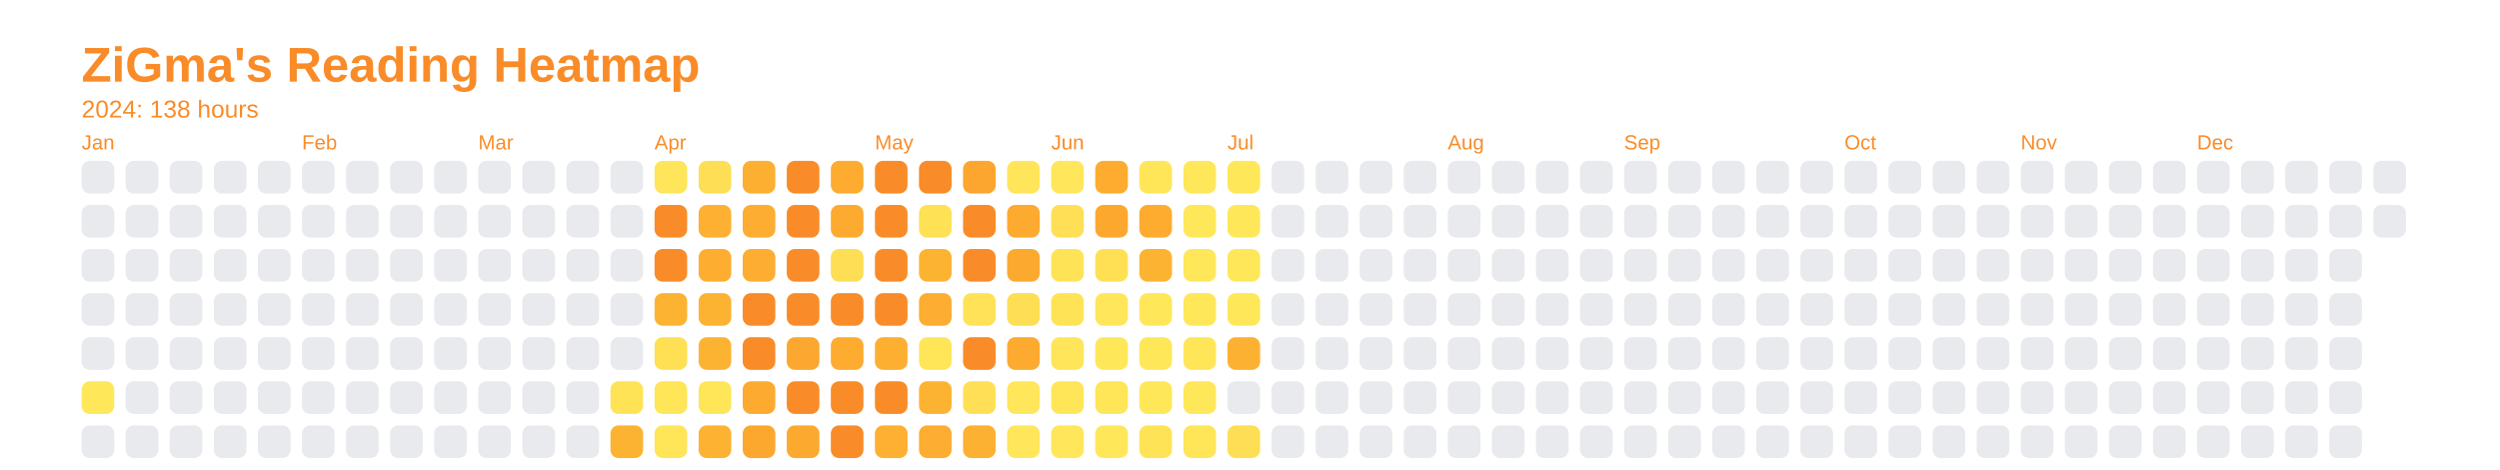
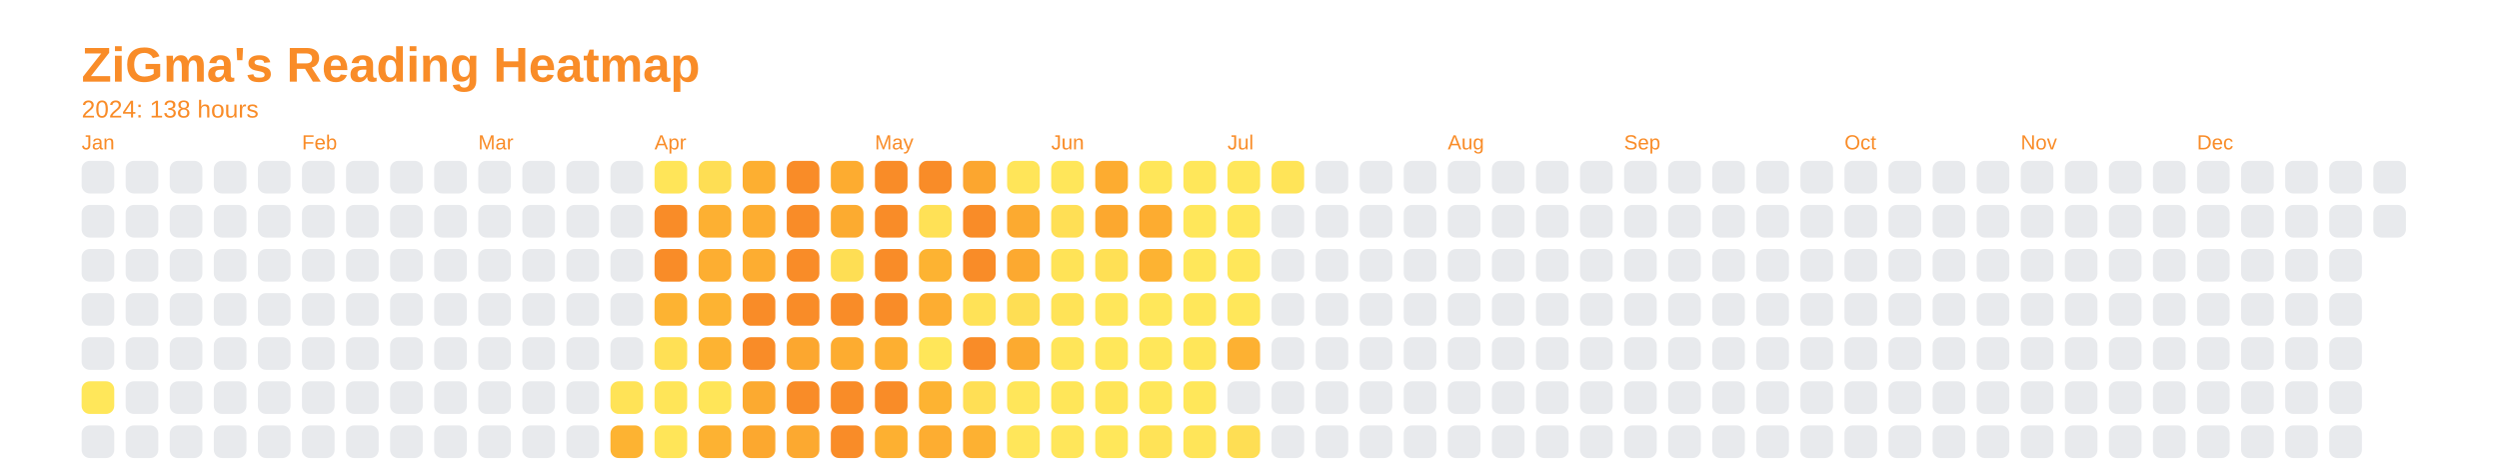
<svg xmlns="http://www.w3.org/2000/svg" baseProfile="full" height="57.5mm" version="1.1" viewBox="0,0,306.2,57.5" width="306.2mm">
  <defs />
  <rect fill="none" height="57.5" width="306.2" x="0" y="0" />
  <text fill="#f98c28" style="font-size:6px; font-family:Arial; font-weight:bold;" x="10" y="10">ZiGma's Reading Heatmap</text>
  <text fill="#f98c28" style="font-size:3px; font-family:Arial;" x="10" y="14.4">2024: 138 hours</text>
  <text fill="#f98c28" style="font-size:2.5px; font-family:Arial" x="10" y="18.3">Jan</text>
  <rect fill="#e8eaed" height="4" rx="1" ry="1" width="4" x="10" y="19.7" />
  <rect fill="#e8eaed" height="4" rx="1" ry="1" width="4" x="10" y="25.1" />
  <rect fill="#e8eaed" height="4" rx="1" ry="1" width="4" x="10" y="30.5" />
  <rect fill="#e8eaed" height="4" rx="1" ry="1" width="4" x="10" y="35.9" />
  <rect fill="#e8eaed" height="4" rx="1" ry="1" width="4" x="10" y="41.3" />
  <rect fill="#ffe75a" height="4" rx="1" ry="1" width="4" x="10" y="46.7" />
  <rect fill="#e8eaed" height="4" rx="1" ry="1" width="4" x="10" y="52.1" />
  <rect fill="#e8eaed" height="4" rx="1" ry="1" width="4" x="15.4" y="19.7" />
  <rect fill="#e8eaed" height="4" rx="1" ry="1" width="4" x="15.4" y="25.1" />
  <rect fill="#e8eaed" height="4" rx="1" ry="1" width="4" x="15.4" y="30.5" />
  <rect fill="#e8eaed" height="4" rx="1" ry="1" width="4" x="15.4" y="35.9" />
  <rect fill="#e8eaed" height="4" rx="1" ry="1" width="4" x="15.4" y="41.3" />
  <rect fill="#e8eaed" height="4" rx="1" ry="1" width="4" x="15.4" y="46.7" />
  <rect fill="#e8eaed" height="4" rx="1" ry="1" width="4" x="15.4" y="52.1" />
  <rect fill="#e8eaed" height="4" rx="1" ry="1" width="4" x="20.8" y="19.7" />
  <rect fill="#e8eaed" height="4" rx="1" ry="1" width="4" x="20.8" y="25.1" />
  <rect fill="#e8eaed" height="4" rx="1" ry="1" width="4" x="20.8" y="30.5" />
  <rect fill="#e8eaed" height="4" rx="1" ry="1" width="4" x="20.8" y="35.9" />
  <rect fill="#e8eaed" height="4" rx="1" ry="1" width="4" x="20.8" y="41.3" />
  <rect fill="#e8eaed" height="4" rx="1" ry="1" width="4" x="20.8" y="46.7" />
  <rect fill="#e8eaed" height="4" rx="1" ry="1" width="4" x="20.8" y="52.1" />
  <rect fill="#e8eaed" height="4" rx="1" ry="1" width="4" x="26.2" y="19.7" />
  <rect fill="#e8eaed" height="4" rx="1" ry="1" width="4" x="26.2" y="25.1" />
  <rect fill="#e8eaed" height="4" rx="1" ry="1" width="4" x="26.2" y="30.5" />
  <rect fill="#e8eaed" height="4" rx="1" ry="1" width="4" x="26.2" y="35.9" />
  <rect fill="#e8eaed" height="4" rx="1" ry="1" width="4" x="26.2" y="41.3" />
  <rect fill="#e8eaed" height="4" rx="1" ry="1" width="4" x="26.2" y="46.7" />
  <rect fill="#e8eaed" height="4" rx="1" ry="1" width="4" x="26.2" y="52.1" />
  <rect fill="#e8eaed" height="4" rx="1" ry="1" width="4" x="31.6" y="19.7" />
  <rect fill="#e8eaed" height="4" rx="1" ry="1" width="4" x="31.6" y="25.1" />
  <rect fill="#e8eaed" height="4" rx="1" ry="1" width="4" x="31.6" y="30.5" />
  <rect fill="#e8eaed" height="4" rx="1" ry="1" width="4" x="31.6" y="35.9" />
  <rect fill="#e8eaed" height="4" rx="1" ry="1" width="4" x="31.6" y="41.3" />
  <rect fill="#e8eaed" height="4" rx="1" ry="1" width="4" x="31.6" y="46.7" />
  <rect fill="#e8eaed" height="4" rx="1" ry="1" width="4" x="31.6" y="52.1" />
  <text fill="#f98c28" style="font-size:2.5px; font-family:Arial" x="37.0" y="18.3">Feb</text>
  <rect fill="#e8eaed" height="4" rx="1" ry="1" width="4" x="37.0" y="19.7" />
  <rect fill="#e8eaed" height="4" rx="1" ry="1" width="4" x="37.0" y="25.1" />
  <rect fill="#e8eaed" height="4" rx="1" ry="1" width="4" x="37.0" y="30.5" />
  <rect fill="#e8eaed" height="4" rx="1" ry="1" width="4" x="37.0" y="35.9" />
  <rect fill="#e8eaed" height="4" rx="1" ry="1" width="4" x="37.0" y="41.3" />
  <rect fill="#e8eaed" height="4" rx="1" ry="1" width="4" x="37.0" y="46.7" />
  <rect fill="#e8eaed" height="4" rx="1" ry="1" width="4" x="37.0" y="52.1" />
  <rect fill="#e8eaed" height="4" rx="1" ry="1" width="4" x="42.4" y="19.7" />
  <rect fill="#e8eaed" height="4" rx="1" ry="1" width="4" x="42.4" y="25.1" />
  <rect fill="#e8eaed" height="4" rx="1" ry="1" width="4" x="42.4" y="30.5" />
  <rect fill="#e8eaed" height="4" rx="1" ry="1" width="4" x="42.4" y="35.9" />
  <rect fill="#e8eaed" height="4" rx="1" ry="1" width="4" x="42.4" y="41.3" />
  <rect fill="#e8eaed" height="4" rx="1" ry="1" width="4" x="42.4" y="46.7" />
  <rect fill="#e8eaed" height="4" rx="1" ry="1" width="4" x="42.4" y="52.1" />
  <rect fill="#e8eaed" height="4" rx="1" ry="1" width="4" x="47.8" y="19.7" />
  <rect fill="#e8eaed" height="4" rx="1" ry="1" width="4" x="47.8" y="25.1" />
  <rect fill="#e8eaed" height="4" rx="1" ry="1" width="4" x="47.8" y="30.5" />
  <rect fill="#e8eaed" height="4" rx="1" ry="1" width="4" x="47.8" y="35.9" />
  <rect fill="#e8eaed" height="4" rx="1" ry="1" width="4" x="47.8" y="41.3" />
  <rect fill="#e8eaed" height="4" rx="1" ry="1" width="4" x="47.8" y="46.7" />
  <rect fill="#e8eaed" height="4" rx="1" ry="1" width="4" x="47.8" y="52.1" />
  <rect fill="#e8eaed" height="4" rx="1" ry="1" width="4" x="53.2" y="19.7" />
  <rect fill="#e8eaed" height="4" rx="1" ry="1" width="4" x="53.2" y="25.1" />
  <rect fill="#e8eaed" height="4" rx="1" ry="1" width="4" x="53.2" y="30.5" />
  <rect fill="#e8eaed" height="4" rx="1" ry="1" width="4" x="53.2" y="35.9" />
  <rect fill="#e8eaed" height="4" rx="1" ry="1" width="4" x="53.2" y="41.3" />
  <rect fill="#e8eaed" height="4" rx="1" ry="1" width="4" x="53.2" y="46.7" />
  <rect fill="#e8eaed" height="4" rx="1" ry="1" width="4" x="53.2" y="52.1" />
  <text fill="#f98c28" style="font-size:2.5px; font-family:Arial" x="58.6" y="18.3">Mar</text>
  <rect fill="#e8eaed" height="4" rx="1" ry="1" width="4" x="58.6" y="19.7" />
  <rect fill="#e8eaed" height="4" rx="1" ry="1" width="4" x="58.6" y="25.1" />
  <rect fill="#e8eaed" height="4" rx="1" ry="1" width="4" x="58.6" y="30.5" />
  <rect fill="#e8eaed" height="4" rx="1" ry="1" width="4" x="58.6" y="35.9" />
  <rect fill="#e8eaed" height="4" rx="1" ry="1" width="4" x="58.6" y="41.3" />
  <rect fill="#e8eaed" height="4" rx="1" ry="1" width="4" x="58.6" y="46.7" />
  <rect fill="#e8eaed" height="4" rx="1" ry="1" width="4" x="58.6" y="52.1" />
  <rect fill="#e8eaed" height="4" rx="1" ry="1" width="4" x="64" y="19.7" />
  <rect fill="#e8eaed" height="4" rx="1" ry="1" width="4" x="64" y="25.1" />
  <rect fill="#e8eaed" height="4" rx="1" ry="1" width="4" x="64" y="30.5" />
  <rect fill="#e8eaed" height="4" rx="1" ry="1" width="4" x="64" y="35.9" />
  <rect fill="#e8eaed" height="4" rx="1" ry="1" width="4" x="64" y="41.3" />
  <rect fill="#e8eaed" height="4" rx="1" ry="1" width="4" x="64" y="46.7" />
  <rect fill="#e8eaed" height="4" rx="1" ry="1" width="4" x="64" y="52.1" />
  <rect fill="#e8eaed" height="4" rx="1" ry="1" width="4" x="69.4" y="19.7" />
  <rect fill="#e8eaed" height="4" rx="1" ry="1" width="4" x="69.4" y="25.1" />
  <rect fill="#e8eaed" height="4" rx="1" ry="1" width="4" x="69.4" y="30.5" />
  <rect fill="#e8eaed" height="4" rx="1" ry="1" width="4" x="69.4" y="35.9" />
  <rect fill="#e8eaed" height="4" rx="1" ry="1" width="4" x="69.4" y="41.3" />
  <rect fill="#e8eaed" height="4" rx="1" ry="1" width="4" x="69.4" y="46.7" />
  <rect fill="#e8eaed" height="4" rx="1" ry="1" width="4" x="69.4" y="52.1" />
  <rect fill="#e8eaed" height="4" rx="1" ry="1" width="4" x="74.8" y="19.7" />
  <rect fill="#e8eaed" height="4" rx="1" ry="1" width="4" x="74.8" y="25.1" />
  <rect fill="#e8eaed" height="4" rx="1" ry="1" width="4" x="74.8" y="30.5" />
  <rect fill="#e8eaed" height="4" rx="1" ry="1" width="4" x="74.8" y="35.9" />
  <rect fill="#e8eaed" height="4" rx="1" ry="1" width="4" x="74.8" y="41.3" />
  <rect fill="#ffe357" height="4" rx="1" ry="1" width="4" x="74.8" y="46.7" />
  <rect fill="#fdb332" height="4" rx="1" ry="1" width="4" x="74.8" y="52.1" />
  <text fill="#f98c28" style="font-size:2.5px; font-family:Arial" x="80.2" y="18.3">Apr</text>
  <rect fill="#ffe559" height="4" rx="1" ry="1" width="4" x="80.2" y="19.7" />
  <rect fill="#f98c28" height="4" rx="1" ry="1" width="4" x="80.2" y="25.1" />
  <rect fill="#f98c28" height="4" rx="1" ry="1" width="4" x="80.2" y="30.5" />
  <rect fill="#fdb332" height="4" rx="1" ry="1" width="4" x="80.2" y="35.9" />
  <rect fill="#ffe055" height="4" rx="1" ry="1" width="4" x="80.2" y="41.3" />
  <rect fill="#ffe558" height="4" rx="1" ry="1" width="4" x="80.2" y="46.7" />
  <rect fill="#ffe558" height="4" rx="1" ry="1" width="4" x="80.2" y="52.1" />
  <rect fill="#fede54" height="4" rx="1" ry="1" width="4" x="85.6" y="19.7" />
  <rect fill="#fdb032" height="4" rx="1" ry="1" width="4" x="85.6" y="25.1" />
  <rect fill="#fdae31" height="4" rx="1" ry="1" width="4" x="85.6" y="30.5" />
  <rect fill="#fdb332" height="4" rx="1" ry="1" width="4" x="85.6" y="35.9" />
  <rect fill="#fdb332" height="4" rx="1" ry="1" width="4" x="85.6" y="41.3" />
  <rect fill="#ffe558" height="4" rx="1" ry="1" width="4" x="85.6" y="46.7" />
  <rect fill="#fdb232" height="4" rx="1" ry="1" width="4" x="85.6" y="52.1" />
  <rect fill="#fdaf31" height="4" rx="1" ry="1" width="4" x="91" y="19.7" />
  <rect fill="#fdad31" height="4" rx="1" ry="1" width="4" x="91" y="25.1" />
  <rect fill="#fdad31" height="4" rx="1" ry="1" width="4" x="91" y="30.5" />
  <rect fill="#f98c28" height="4" rx="1" ry="1" width="4" x="91" y="35.9" />
  <rect fill="#f98c28" height="4" rx="1" ry="1" width="4" x="91" y="41.3" />
  <rect fill="#fcaa30" height="4" rx="1" ry="1" width="4" x="91" y="46.7" />
  <rect fill="#fca82f" height="4" rx="1" ry="1" width="4" x="91" y="52.1" />
  <rect fill="#f98c28" height="4" rx="1" ry="1" width="4" x="96.4" y="19.7" />
  <rect fill="#f98c28" height="4" rx="1" ry="1" width="4" x="96.4" y="25.1" />
  <rect fill="#f98c28" height="4" rx="1" ry="1" width="4" x="96.4" y="30.5" />
  <rect fill="#f98c28" height="4" rx="1" ry="1" width="4" x="96.4" y="35.9" />
  <rect fill="#fca72f" height="4" rx="1" ry="1" width="4" x="96.4" y="41.3" />
  <rect fill="#f98c28" height="4" rx="1" ry="1" width="4" x="96.4" y="46.7" />
  <rect fill="#fca930" height="4" rx="1" ry="1" width="4" x="96.4" y="52.1" />
  <rect fill="#fdac30" height="4" rx="1" ry="1" width="4" x="101.8" y="19.7" />
  <rect fill="#fcab30" height="4" rx="1" ry="1" width="4" x="101.8" y="25.1" />
  <rect fill="#fede54" height="4" rx="1" ry="1" width="4" x="101.8" y="30.5" />
  <rect fill="#f98c28" height="4" rx="1" ry="1" width="4" x="101.8" y="35.9" />
  <rect fill="#fdac30" height="4" rx="1" ry="1" width="4" x="101.8" y="41.3" />
  <rect fill="#f98c28" height="4" rx="1" ry="1" width="4" x="101.8" y="46.7" />
  <rect fill="#f98c28" height="4" rx="1" ry="1" width="4" x="101.8" y="52.1" />
  <text fill="#f98c28" style="font-size:2.5px; font-family:Arial" x="107.2" y="18.3">May</text>
  <rect fill="#f98c28" height="4" rx="1" ry="1" width="4" x="107.2" y="19.7" />
  <rect fill="#f98c28" height="4" rx="1" ry="1" width="4" x="107.2" y="25.1" />
  <rect fill="#f98c28" height="4" rx="1" ry="1" width="4" x="107.2" y="30.5" />
  <rect fill="#f98c28" height="4" rx="1" ry="1" width="4" x="107.2" y="35.9" />
  <rect fill="#fdaf31" height="4" rx="1" ry="1" width="4" x="107.2" y="41.3" />
  <rect fill="#f98c28" height="4" rx="1" ry="1" width="4" x="107.2" y="46.7" />
  <rect fill="#fdb031" height="4" rx="1" ry="1" width="4" x="107.2" y="52.1" />
  <rect fill="#f98c28" height="4" rx="1" ry="1" width="4" x="112.6" y="19.7" />
  <rect fill="#ffe156" height="4" rx="1" ry="1" width="4" x="112.6" y="25.1" />
  <rect fill="#fdb332" height="4" rx="1" ry="1" width="4" x="112.6" y="30.5" />
  <rect fill="#fdad31" height="4" rx="1" ry="1" width="4" x="112.6" y="35.9" />
  <rect fill="#ffe659" height="4" rx="1" ry="1" width="4" x="112.6" y="41.3" />
  <rect fill="#fdb332" height="4" rx="1" ry="1" width="4" x="112.6" y="46.7" />
  <rect fill="#fdad31" height="4" rx="1" ry="1" width="4" x="112.6" y="52.1" />
  <rect fill="#fca62f" height="4" rx="1" ry="1" width="4" x="118" y="19.7" />
  <rect fill="#f98c28" height="4" rx="1" ry="1" width="4" x="118" y="25.1" />
  <rect fill="#f98c28" height="4" rx="1" ry="1" width="4" x="118" y="30.5" />
  <rect fill="#ffe257" height="4" rx="1" ry="1" width="4" x="118" y="35.9" />
  <rect fill="#f98c28" height="4" rx="1" ry="1" width="4" x="118" y="41.3" />
  <rect fill="#ffdf55" height="4" rx="1" ry="1" width="4" x="118" y="46.7" />
  <rect fill="#fdb132" height="4" rx="1" ry="1" width="4" x="118" y="52.1" />
  <rect fill="#ffe559" height="4" rx="1" ry="1" width="4" x="123.4" y="19.7" />
  <rect fill="#fcaa30" height="4" rx="1" ry="1" width="4" x="123.4" y="25.1" />
  <rect fill="#fca930" height="4" rx="1" ry="1" width="4" x="123.4" y="30.5" />
  <rect fill="#fede54" height="4" rx="1" ry="1" width="4" x="123.4" y="35.9" />
  <rect fill="#fcaa30" height="4" rx="1" ry="1" width="4" x="123.4" y="41.3" />
  <rect fill="#ffe65a" height="4" rx="1" ry="1" width="4" x="123.4" y="46.7" />
  <rect fill="#ffe65a" height="4" rx="1" ry="1" width="4" x="123.4" y="52.1" />
  <text fill="#f98c28" style="font-size:2.5px; font-family:Arial" x="128.8" y="18.3">Jun</text>
  <rect fill="#ffe65a" height="4" rx="1" ry="1" width="4" x="128.8" y="19.7" />
  <rect fill="#ffdf55" height="4" rx="1" ry="1" width="4" x="128.8" y="25.1" />
  <rect fill="#ffe357" height="4" rx="1" ry="1" width="4" x="128.8" y="30.5" />
  <rect fill="#ffe357" height="4" rx="1" ry="1" width="4" x="128.8" y="35.9" />
  <rect fill="#ffe559" height="4" rx="1" ry="1" width="4" x="128.8" y="41.3" />
  <rect fill="#ffe659" height="4" rx="1" ry="1" width="4" x="128.8" y="46.7" />
  <rect fill="#ffe65a" height="4" rx="1" ry="1" width="4" x="128.8" y="52.1" />
  <rect fill="#fdac30" height="4" rx="1" ry="1" width="4" x="134.2" y="19.7" />
  <rect fill="#fca82f" height="4" rx="1" ry="1" width="4" x="134.2" y="25.1" />
  <rect fill="#ffe055" height="4" rx="1" ry="1" width="4" x="134.2" y="30.5" />
  <rect fill="#ffe65a" height="4" rx="1" ry="1" width="4" x="134.2" y="35.9" />
  <rect fill="#ffe75a" height="4" rx="1" ry="1" width="4" x="134.2" y="41.3" />
  <rect fill="#ffe558" height="4" rx="1" ry="1" width="4" x="134.2" y="46.7" />
  <rect fill="#ffe75a" height="4" rx="1" ry="1" width="4" x="134.2" y="52.1" />
  <rect fill="#ffe659" height="4" rx="1" ry="1" width="4" x="139.6" y="19.7" />
  <rect fill="#fdac30" height="4" rx="1" ry="1" width="4" x="139.6" y="25.1" />
  <rect fill="#fdb332" height="4" rx="1" ry="1" width="4" x="139.6" y="30.5" />
  <rect fill="#ffe75a" height="4" rx="1" ry="1" width="4" x="139.6" y="35.9" />
  <rect fill="#ffe75a" height="4" rx="1" ry="1" width="4" x="139.6" y="41.3" />
  <rect fill="#ffe75a" height="4" rx="1" ry="1" width="4" x="139.6" y="46.7" />
  <rect fill="#ffe357" height="4" rx="1" ry="1" width="4" x="139.6" y="52.1" />
  <rect fill="#ffe75a" height="4" rx="1" ry="1" width="4" x="145" y="19.7" />
  <rect fill="#ffe75a" height="4" rx="1" ry="1" width="4" x="145" y="25.1" />
  <rect fill="#ffe75a" height="4" rx="1" ry="1" width="4" x="145" y="30.5" />
  <rect fill="#ffe75a" height="4" rx="1" ry="1" width="4" x="145" y="35.9" />
  <rect fill="#ffe659" height="4" rx="1" ry="1" width="4" x="145" y="41.3" />
  <rect fill="#ffe75a" height="4" rx="1" ry="1" width="4" x="145" y="46.7" />
-   <rect fill="#ffe558" height="4" rx="1" ry="1" width="4" x="145" y="52.1" />
+   <rect fill="#ffe559" height="4" rx="1" ry="1" width="4" x="145" y="52.1" />
  <text fill="#f98c28" style="font-size:2.5px; font-family:Arial" x="150.4" y="18.3">Jul</text>
  <rect fill="#ffe75a" height="4" rx="1" ry="1" width="4" x="150.4" y="19.7" />
  <rect fill="#ffe75a" height="4" rx="1" ry="1" width="4" x="150.4" y="25.1" />
  <rect fill="#ffe75a" height="4" rx="1" ry="1" width="4" x="150.4" y="30.5" />
  <rect fill="#ffe75a" height="4" rx="1" ry="1" width="4" x="150.4" y="35.9" />
  <rect fill="#fdb132" height="4" rx="1" ry="1" width="4" x="150.4" y="41.3" />
  <rect fill="#e8eaed" height="4" rx="1" ry="1" width="4" x="150.4" y="46.7" />
  <rect fill="#fede54" height="4" rx="1" ry="1" width="4" x="150.4" y="52.1" />
-   <rect fill="#e8eaed" height="4" rx="1" ry="1" width="4" x="155.8" y="19.7" />
+   <rect fill="#ffe458" height="4" rx="1" ry="1" width="4" x="155.8" y="19.7" />
  <rect fill="#e8eaed" height="4" rx="1" ry="1" width="4" x="155.8" y="25.1" />
  <rect fill="#e8eaed" height="4" rx="1" ry="1" width="4" x="155.8" y="30.5" />
  <rect fill="#e8eaed" height="4" rx="1" ry="1" width="4" x="155.8" y="35.9" />
  <rect fill="#e8eaed" height="4" rx="1" ry="1" width="4" x="155.8" y="41.3" />
  <rect fill="#e8eaed" height="4" rx="1" ry="1" width="4" x="155.8" y="46.7" />
  <rect fill="#e8eaed" height="4" rx="1" ry="1" width="4" x="155.8" y="52.1" />
  <rect fill="#e8eaed" height="4" rx="1" ry="1" width="4" x="161.2" y="19.7" />
  <rect fill="#e8eaed" height="4" rx="1" ry="1" width="4" x="161.2" y="25.1" />
  <rect fill="#e8eaed" height="4" rx="1" ry="1" width="4" x="161.2" y="30.5" />
  <rect fill="#e8eaed" height="4" rx="1" ry="1" width="4" x="161.2" y="35.9" />
  <rect fill="#e8eaed" height="4" rx="1" ry="1" width="4" x="161.2" y="41.3" />
  <rect fill="#e8eaed" height="4" rx="1" ry="1" width="4" x="161.2" y="46.7" />
  <rect fill="#e8eaed" height="4" rx="1" ry="1" width="4" x="161.2" y="52.1" />
  <rect fill="#e8eaed" height="4" rx="1" ry="1" width="4" x="166.6" y="19.7" />
  <rect fill="#e8eaed" height="4" rx="1" ry="1" width="4" x="166.6" y="25.1" />
  <rect fill="#e8eaed" height="4" rx="1" ry="1" width="4" x="166.6" y="30.5" />
  <rect fill="#e8eaed" height="4" rx="1" ry="1" width="4" x="166.6" y="35.9" />
  <rect fill="#e8eaed" height="4" rx="1" ry="1" width="4" x="166.6" y="41.3" />
  <rect fill="#e8eaed" height="4" rx="1" ry="1" width="4" x="166.6" y="46.7" />
  <rect fill="#e8eaed" height="4" rx="1" ry="1" width="4" x="166.6" y="52.1" />
  <rect fill="#e8eaed" height="4" rx="1" ry="1" width="4" x="172" y="19.7" />
  <rect fill="#e8eaed" height="4" rx="1" ry="1" width="4" x="172" y="25.1" />
  <rect fill="#e8eaed" height="4" rx="1" ry="1" width="4" x="172" y="30.5" />
  <rect fill="#e8eaed" height="4" rx="1" ry="1" width="4" x="172" y="35.9" />
  <rect fill="#e8eaed" height="4" rx="1" ry="1" width="4" x="172" y="41.3" />
  <rect fill="#e8eaed" height="4" rx="1" ry="1" width="4" x="172" y="46.7" />
  <rect fill="#e8eaed" height="4" rx="1" ry="1" width="4" x="172" y="52.1" />
  <text fill="#f98c28" style="font-size:2.5px; font-family:Arial" x="177.4" y="18.3">Aug</text>
  <rect fill="#e8eaed" height="4" rx="1" ry="1" width="4" x="177.4" y="19.7" />
  <rect fill="#e8eaed" height="4" rx="1" ry="1" width="4" x="177.4" y="25.1" />
  <rect fill="#e8eaed" height="4" rx="1" ry="1" width="4" x="177.4" y="30.5" />
  <rect fill="#e8eaed" height="4" rx="1" ry="1" width="4" x="177.4" y="35.9" />
  <rect fill="#e8eaed" height="4" rx="1" ry="1" width="4" x="177.4" y="41.3" />
  <rect fill="#e8eaed" height="4" rx="1" ry="1" width="4" x="177.4" y="46.7" />
  <rect fill="#e8eaed" height="4" rx="1" ry="1" width="4" x="177.4" y="52.1" />
  <rect fill="#e8eaed" height="4" rx="1" ry="1" width="4" x="182.8" y="19.7" />
  <rect fill="#e8eaed" height="4" rx="1" ry="1" width="4" x="182.8" y="25.1" />
  <rect fill="#e8eaed" height="4" rx="1" ry="1" width="4" x="182.8" y="30.5" />
  <rect fill="#e8eaed" height="4" rx="1" ry="1" width="4" x="182.8" y="35.9" />
  <rect fill="#e8eaed" height="4" rx="1" ry="1" width="4" x="182.8" y="41.3" />
  <rect fill="#e8eaed" height="4" rx="1" ry="1" width="4" x="182.8" y="46.7" />
  <rect fill="#e8eaed" height="4" rx="1" ry="1" width="4" x="182.8" y="52.1" />
  <rect fill="#e8eaed" height="4" rx="1" ry="1" width="4" x="188.2" y="19.7" />
  <rect fill="#e8eaed" height="4" rx="1" ry="1" width="4" x="188.2" y="25.1" />
  <rect fill="#e8eaed" height="4" rx="1" ry="1" width="4" x="188.2" y="30.5" />
  <rect fill="#e8eaed" height="4" rx="1" ry="1" width="4" x="188.2" y="35.9" />
  <rect fill="#e8eaed" height="4" rx="1" ry="1" width="4" x="188.2" y="41.3" />
  <rect fill="#e8eaed" height="4" rx="1" ry="1" width="4" x="188.2" y="46.7" />
  <rect fill="#e8eaed" height="4" rx="1" ry="1" width="4" x="188.2" y="52.1" />
  <rect fill="#e8eaed" height="4" rx="1" ry="1" width="4" x="193.6" y="19.7" />
  <rect fill="#e8eaed" height="4" rx="1" ry="1" width="4" x="193.6" y="25.1" />
  <rect fill="#e8eaed" height="4" rx="1" ry="1" width="4" x="193.6" y="30.5" />
  <rect fill="#e8eaed" height="4" rx="1" ry="1" width="4" x="193.6" y="35.9" />
  <rect fill="#e8eaed" height="4" rx="1" ry="1" width="4" x="193.6" y="41.3" />
  <rect fill="#e8eaed" height="4" rx="1" ry="1" width="4" x="193.6" y="46.7" />
  <rect fill="#e8eaed" height="4" rx="1" ry="1" width="4" x="193.6" y="52.1" />
  <text fill="#f98c28" style="font-size:2.5px; font-family:Arial" x="199" y="18.3">Sep</text>
  <rect fill="#e8eaed" height="4" rx="1" ry="1" width="4" x="199" y="19.7" />
  <rect fill="#e8eaed" height="4" rx="1" ry="1" width="4" x="199" y="25.1" />
  <rect fill="#e8eaed" height="4" rx="1" ry="1" width="4" x="199" y="30.5" />
  <rect fill="#e8eaed" height="4" rx="1" ry="1" width="4" x="199" y="35.9" />
  <rect fill="#e8eaed" height="4" rx="1" ry="1" width="4" x="199" y="41.3" />
  <rect fill="#e8eaed" height="4" rx="1" ry="1" width="4" x="199" y="46.7" />
  <rect fill="#e8eaed" height="4" rx="1" ry="1" width="4" x="199" y="52.1" />
  <rect fill="#e8eaed" height="4" rx="1" ry="1" width="4" x="204.4" y="19.7" />
  <rect fill="#e8eaed" height="4" rx="1" ry="1" width="4" x="204.4" y="25.1" />
  <rect fill="#e8eaed" height="4" rx="1" ry="1" width="4" x="204.4" y="30.5" />
  <rect fill="#e8eaed" height="4" rx="1" ry="1" width="4" x="204.4" y="35.9" />
  <rect fill="#e8eaed" height="4" rx="1" ry="1" width="4" x="204.4" y="41.3" />
  <rect fill="#e8eaed" height="4" rx="1" ry="1" width="4" x="204.4" y="46.7" />
  <rect fill="#e8eaed" height="4" rx="1" ry="1" width="4" x="204.4" y="52.1" />
  <rect fill="#e8eaed" height="4" rx="1" ry="1" width="4" x="209.8" y="19.7" />
  <rect fill="#e8eaed" height="4" rx="1" ry="1" width="4" x="209.8" y="25.1" />
  <rect fill="#e8eaed" height="4" rx="1" ry="1" width="4" x="209.8" y="30.5" />
  <rect fill="#e8eaed" height="4" rx="1" ry="1" width="4" x="209.8" y="35.9" />
  <rect fill="#e8eaed" height="4" rx="1" ry="1" width="4" x="209.8" y="41.3" />
  <rect fill="#e8eaed" height="4" rx="1" ry="1" width="4" x="209.8" y="46.7" />
  <rect fill="#e8eaed" height="4" rx="1" ry="1" width="4" x="209.8" y="52.1" />
  <rect fill="#e8eaed" height="4" rx="1" ry="1" width="4" x="215.2" y="19.7" />
  <rect fill="#e8eaed" height="4" rx="1" ry="1" width="4" x="215.2" y="25.1" />
  <rect fill="#e8eaed" height="4" rx="1" ry="1" width="4" x="215.2" y="30.5" />
  <rect fill="#e8eaed" height="4" rx="1" ry="1" width="4" x="215.2" y="35.9" />
  <rect fill="#e8eaed" height="4" rx="1" ry="1" width="4" x="215.2" y="41.3" />
  <rect fill="#e8eaed" height="4" rx="1" ry="1" width="4" x="215.2" y="46.7" />
  <rect fill="#e8eaed" height="4" rx="1" ry="1" width="4" x="215.2" y="52.1" />
  <rect fill="#e8eaed" height="4" rx="1" ry="1" width="4" x="220.6" y="19.7" />
  <rect fill="#e8eaed" height="4" rx="1" ry="1" width="4" x="220.6" y="25.1" />
  <rect fill="#e8eaed" height="4" rx="1" ry="1" width="4" x="220.6" y="30.5" />
  <rect fill="#e8eaed" height="4" rx="1" ry="1" width="4" x="220.6" y="35.9" />
  <rect fill="#e8eaed" height="4" rx="1" ry="1" width="4" x="220.6" y="41.3" />
  <rect fill="#e8eaed" height="4" rx="1" ry="1" width="4" x="220.6" y="46.7" />
  <rect fill="#e8eaed" height="4" rx="1" ry="1" width="4" x="220.6" y="52.1" />
  <text fill="#f98c28" style="font-size:2.5px; font-family:Arial" x="226" y="18.3">Oct</text>
  <rect fill="#e8eaed" height="4" rx="1" ry="1" width="4" x="226" y="19.7" />
  <rect fill="#e8eaed" height="4" rx="1" ry="1" width="4" x="226" y="25.1" />
  <rect fill="#e8eaed" height="4" rx="1" ry="1" width="4" x="226" y="30.5" />
  <rect fill="#e8eaed" height="4" rx="1" ry="1" width="4" x="226" y="35.9" />
  <rect fill="#e8eaed" height="4" rx="1" ry="1" width="4" x="226" y="41.3" />
  <rect fill="#e8eaed" height="4" rx="1" ry="1" width="4" x="226" y="46.7" />
  <rect fill="#e8eaed" height="4" rx="1" ry="1" width="4" x="226" y="52.1" />
  <rect fill="#e8eaed" height="4" rx="1" ry="1" width="4" x="231.4" y="19.7" />
  <rect fill="#e8eaed" height="4" rx="1" ry="1" width="4" x="231.4" y="25.1" />
  <rect fill="#e8eaed" height="4" rx="1" ry="1" width="4" x="231.4" y="30.5" />
  <rect fill="#e8eaed" height="4" rx="1" ry="1" width="4" x="231.4" y="35.9" />
  <rect fill="#e8eaed" height="4" rx="1" ry="1" width="4" x="231.4" y="41.3" />
  <rect fill="#e8eaed" height="4" rx="1" ry="1" width="4" x="231.4" y="46.7" />
  <rect fill="#e8eaed" height="4" rx="1" ry="1" width="4" x="231.4" y="52.1" />
  <rect fill="#e8eaed" height="4" rx="1" ry="1" width="4" x="236.8" y="19.7" />
  <rect fill="#e8eaed" height="4" rx="1" ry="1" width="4" x="236.8" y="25.1" />
  <rect fill="#e8eaed" height="4" rx="1" ry="1" width="4" x="236.8" y="30.5" />
  <rect fill="#e8eaed" height="4" rx="1" ry="1" width="4" x="236.8" y="35.9" />
  <rect fill="#e8eaed" height="4" rx="1" ry="1" width="4" x="236.8" y="41.3" />
  <rect fill="#e8eaed" height="4" rx="1" ry="1" width="4" x="236.8" y="46.7" />
  <rect fill="#e8eaed" height="4" rx="1" ry="1" width="4" x="236.8" y="52.1" />
  <rect fill="#e8eaed" height="4" rx="1" ry="1" width="4" x="242.2" y="19.7" />
  <rect fill="#e8eaed" height="4" rx="1" ry="1" width="4" x="242.2" y="25.1" />
  <rect fill="#e8eaed" height="4" rx="1" ry="1" width="4" x="242.2" y="30.5" />
  <rect fill="#e8eaed" height="4" rx="1" ry="1" width="4" x="242.2" y="35.9" />
  <rect fill="#e8eaed" height="4" rx="1" ry="1" width="4" x="242.2" y="41.3" />
  <rect fill="#e8eaed" height="4" rx="1" ry="1" width="4" x="242.2" y="46.7" />
  <rect fill="#e8eaed" height="4" rx="1" ry="1" width="4" x="242.2" y="52.1" />
  <text fill="#f98c28" style="font-size:2.5px; font-family:Arial" x="247.6" y="18.3">Nov</text>
  <rect fill="#e8eaed" height="4" rx="1" ry="1" width="4" x="247.6" y="19.7" />
  <rect fill="#e8eaed" height="4" rx="1" ry="1" width="4" x="247.6" y="25.1" />
  <rect fill="#e8eaed" height="4" rx="1" ry="1" width="4" x="247.6" y="30.5" />
  <rect fill="#e8eaed" height="4" rx="1" ry="1" width="4" x="247.6" y="35.9" />
  <rect fill="#e8eaed" height="4" rx="1" ry="1" width="4" x="247.6" y="41.3" />
  <rect fill="#e8eaed" height="4" rx="1" ry="1" width="4" x="247.6" y="46.7" />
  <rect fill="#e8eaed" height="4" rx="1" ry="1" width="4" x="247.6" y="52.1" />
  <rect fill="#e8eaed" height="4" rx="1" ry="1" width="4" x="253" y="19.7" />
  <rect fill="#e8eaed" height="4" rx="1" ry="1" width="4" x="253" y="25.1" />
  <rect fill="#e8eaed" height="4" rx="1" ry="1" width="4" x="253" y="30.5" />
  <rect fill="#e8eaed" height="4" rx="1" ry="1" width="4" x="253" y="35.9" />
  <rect fill="#e8eaed" height="4" rx="1" ry="1" width="4" x="253" y="41.3" />
  <rect fill="#e8eaed" height="4" rx="1" ry="1" width="4" x="253" y="46.7" />
  <rect fill="#e8eaed" height="4" rx="1" ry="1" width="4" x="253" y="52.1" />
  <rect fill="#e8eaed" height="4" rx="1" ry="1" width="4" x="258.4" y="19.7" />
  <rect fill="#e8eaed" height="4" rx="1" ry="1" width="4" x="258.4" y="25.1" />
  <rect fill="#e8eaed" height="4" rx="1" ry="1" width="4" x="258.4" y="30.5" />
  <rect fill="#e8eaed" height="4" rx="1" ry="1" width="4" x="258.4" y="35.9" />
  <rect fill="#e8eaed" height="4" rx="1" ry="1" width="4" x="258.4" y="41.3" />
  <rect fill="#e8eaed" height="4" rx="1" ry="1" width="4" x="258.4" y="46.7" />
  <rect fill="#e8eaed" height="4" rx="1" ry="1" width="4" x="258.4" y="52.1" />
  <rect fill="#e8eaed" height="4" rx="1" ry="1" width="4" x="263.8" y="19.7" />
  <rect fill="#e8eaed" height="4" rx="1" ry="1" width="4" x="263.8" y="25.1" />
  <rect fill="#e8eaed" height="4" rx="1" ry="1" width="4" x="263.8" y="30.5" />
  <rect fill="#e8eaed" height="4" rx="1" ry="1" width="4" x="263.8" y="35.9" />
  <rect fill="#e8eaed" height="4" rx="1" ry="1" width="4" x="263.8" y="41.3" />
  <rect fill="#e8eaed" height="4" rx="1" ry="1" width="4" x="263.8" y="46.7" />
  <rect fill="#e8eaed" height="4" rx="1" ry="1" width="4" x="263.8" y="52.1" />
  <text fill="#f98c28" style="font-size:2.5px; font-family:Arial" x="269.2" y="18.3">Dec</text>
  <rect fill="#e8eaed" height="4" rx="1" ry="1" width="4" x="269.2" y="19.7" />
  <rect fill="#e8eaed" height="4" rx="1" ry="1" width="4" x="269.2" y="25.1" />
  <rect fill="#e8eaed" height="4" rx="1" ry="1" width="4" x="269.2" y="30.5" />
  <rect fill="#e8eaed" height="4" rx="1" ry="1" width="4" x="269.2" y="35.9" />
  <rect fill="#e8eaed" height="4" rx="1" ry="1" width="4" x="269.2" y="41.3" />
  <rect fill="#e8eaed" height="4" rx="1" ry="1" width="4" x="269.2" y="46.7" />
  <rect fill="#e8eaed" height="4" rx="1" ry="1" width="4" x="269.2" y="52.1" />
  <rect fill="#e8eaed" height="4" rx="1" ry="1" width="4" x="274.6" y="19.7" />
  <rect fill="#e8eaed" height="4" rx="1" ry="1" width="4" x="274.6" y="25.1" />
  <rect fill="#e8eaed" height="4" rx="1" ry="1" width="4" x="274.6" y="30.5" />
  <rect fill="#e8eaed" height="4" rx="1" ry="1" width="4" x="274.6" y="35.9" />
  <rect fill="#e8eaed" height="4" rx="1" ry="1" width="4" x="274.6" y="41.3" />
  <rect fill="#e8eaed" height="4" rx="1" ry="1" width="4" x="274.6" y="46.7" />
  <rect fill="#e8eaed" height="4" rx="1" ry="1" width="4" x="274.6" y="52.1" />
  <rect fill="#e8eaed" height="4" rx="1" ry="1" width="4" x="280" y="19.7" />
  <rect fill="#e8eaed" height="4" rx="1" ry="1" width="4" x="280" y="25.1" />
  <rect fill="#e8eaed" height="4" rx="1" ry="1" width="4" x="280" y="30.5" />
  <rect fill="#e8eaed" height="4" rx="1" ry="1" width="4" x="280" y="35.9" />
  <rect fill="#e8eaed" height="4" rx="1" ry="1" width="4" x="280" y="41.3" />
  <rect fill="#e8eaed" height="4" rx="1" ry="1" width="4" x="280" y="46.7" />
  <rect fill="#e8eaed" height="4" rx="1" ry="1" width="4" x="280" y="52.1" />
  <rect fill="#e8eaed" height="4" rx="1" ry="1" width="4" x="285.4" y="19.7" />
  <rect fill="#e8eaed" height="4" rx="1" ry="1" width="4" x="285.4" y="25.1" />
  <rect fill="#e8eaed" height="4" rx="1" ry="1" width="4" x="285.4" y="30.5" />
  <rect fill="#e8eaed" height="4" rx="1" ry="1" width="4" x="285.4" y="35.9" />
  <rect fill="#e8eaed" height="4" rx="1" ry="1" width="4" x="285.4" y="41.3" />
  <rect fill="#e8eaed" height="4" rx="1" ry="1" width="4" x="285.4" y="46.7" />
  <rect fill="#e8eaed" height="4" rx="1" ry="1" width="4" x="285.4" y="52.1" />
  <rect fill="#e8eaed" height="4" rx="1" ry="1" width="4" x="290.8" y="19.7" />
  <rect fill="#e8eaed" height="4" rx="1" ry="1" width="4" x="290.8" y="25.1" />
</svg>
